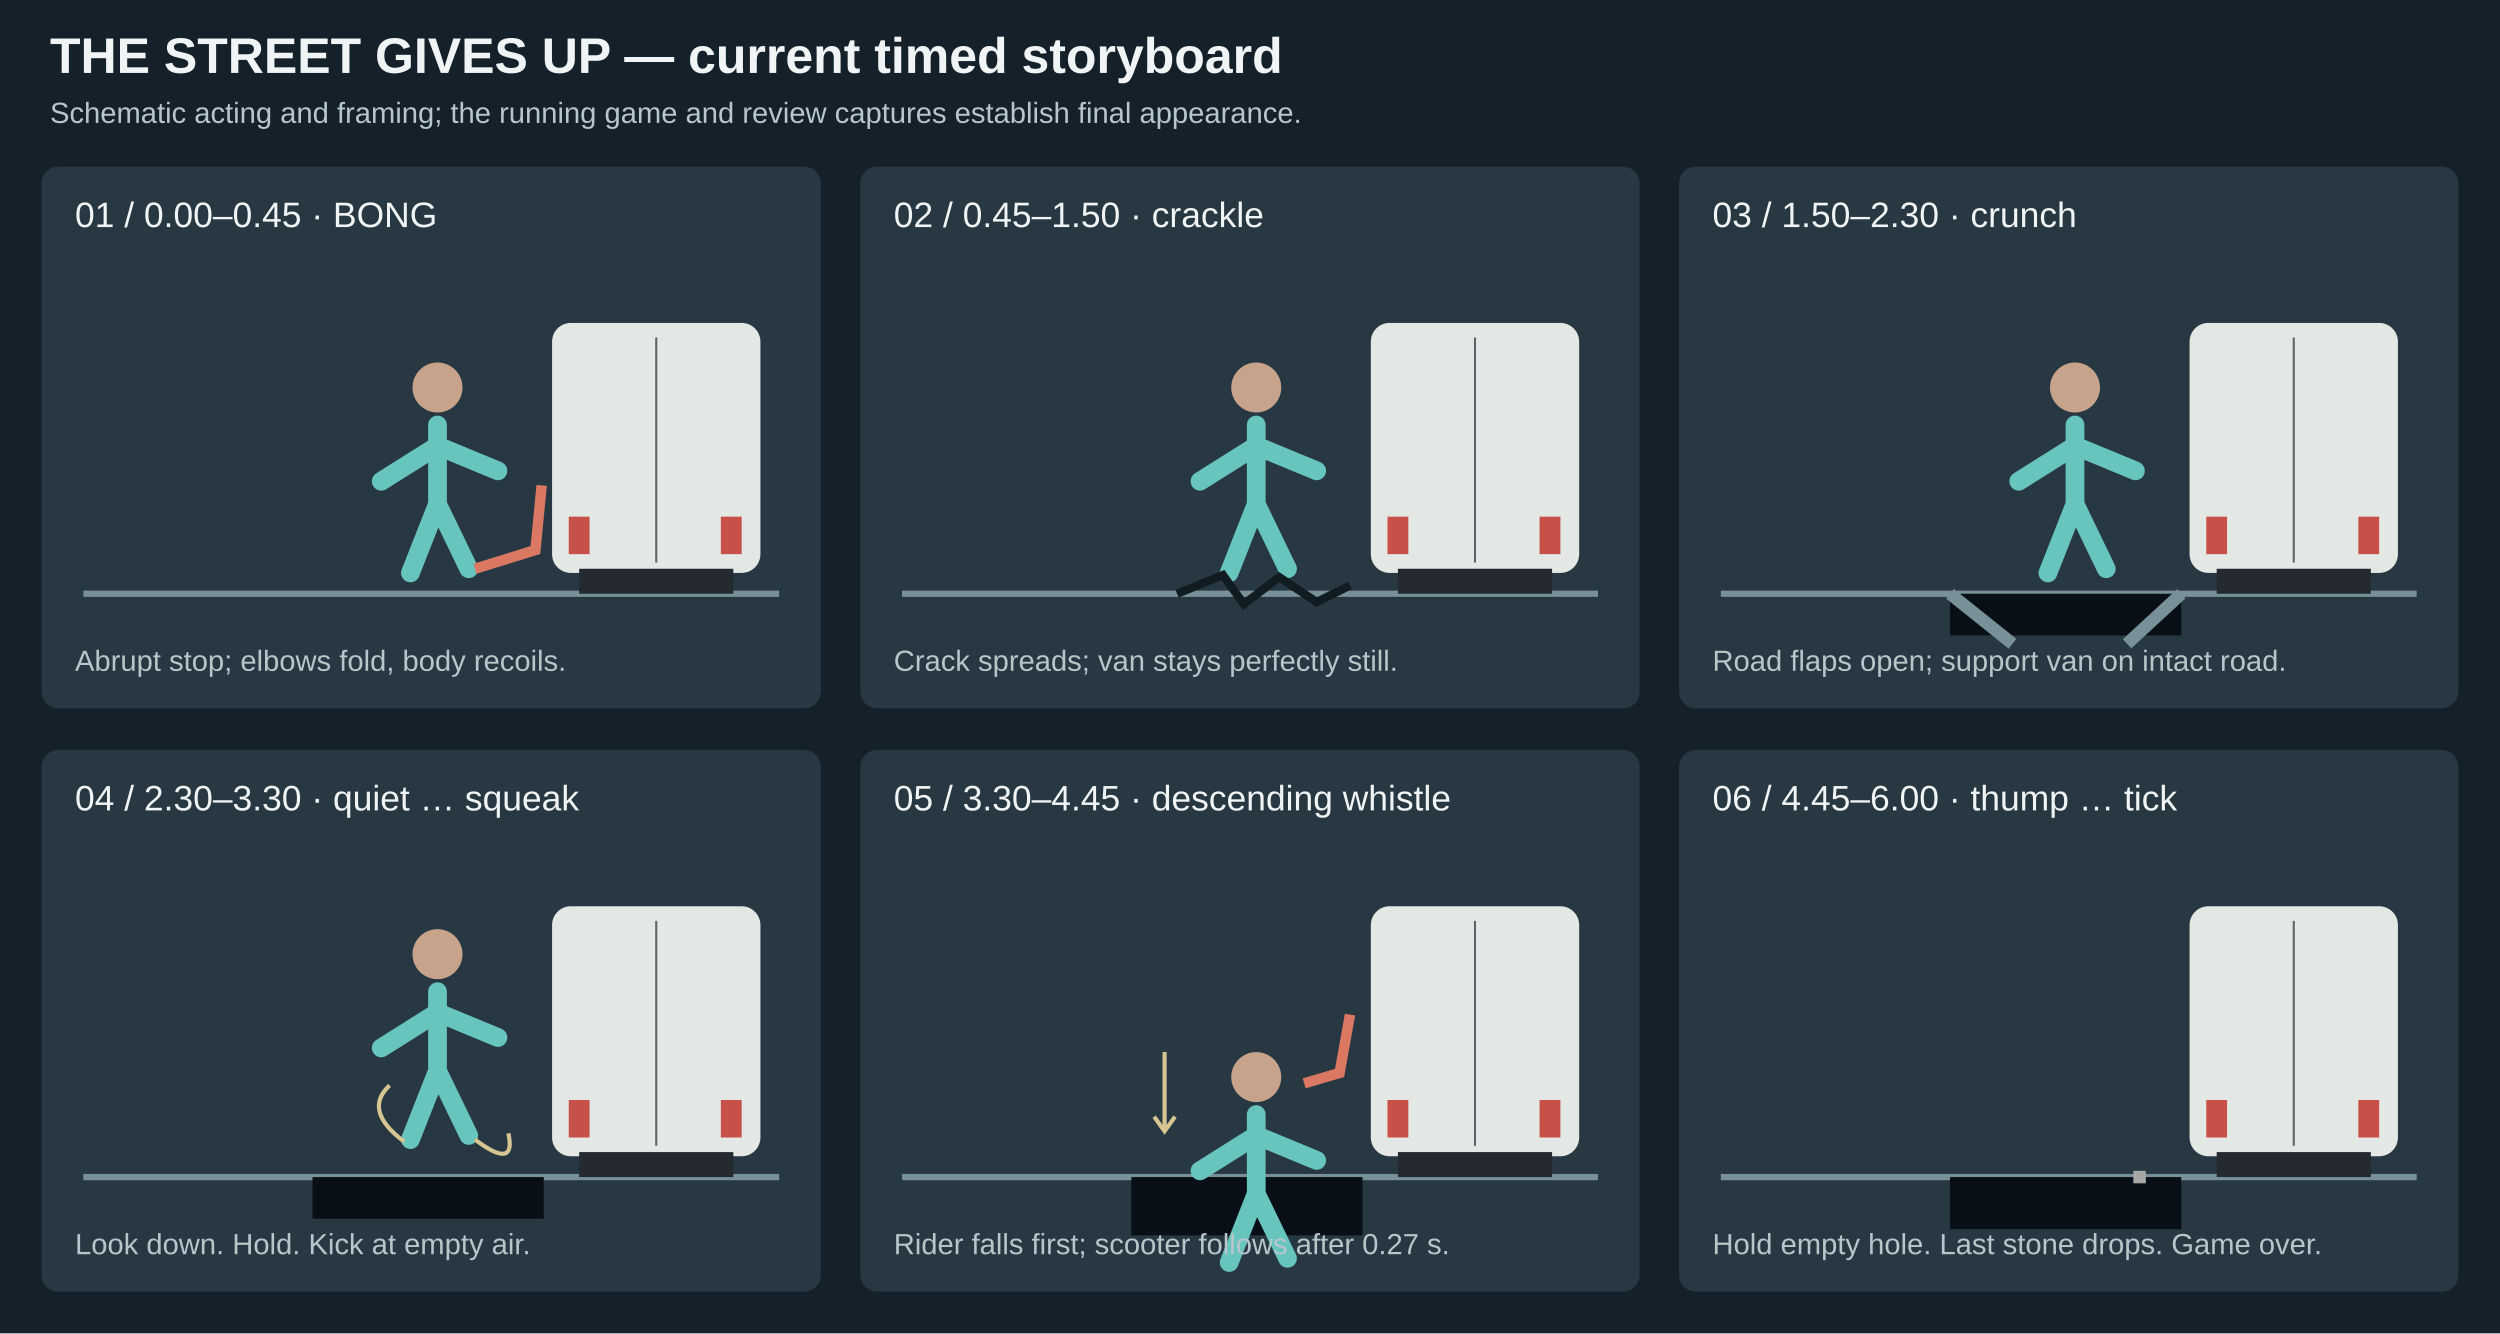
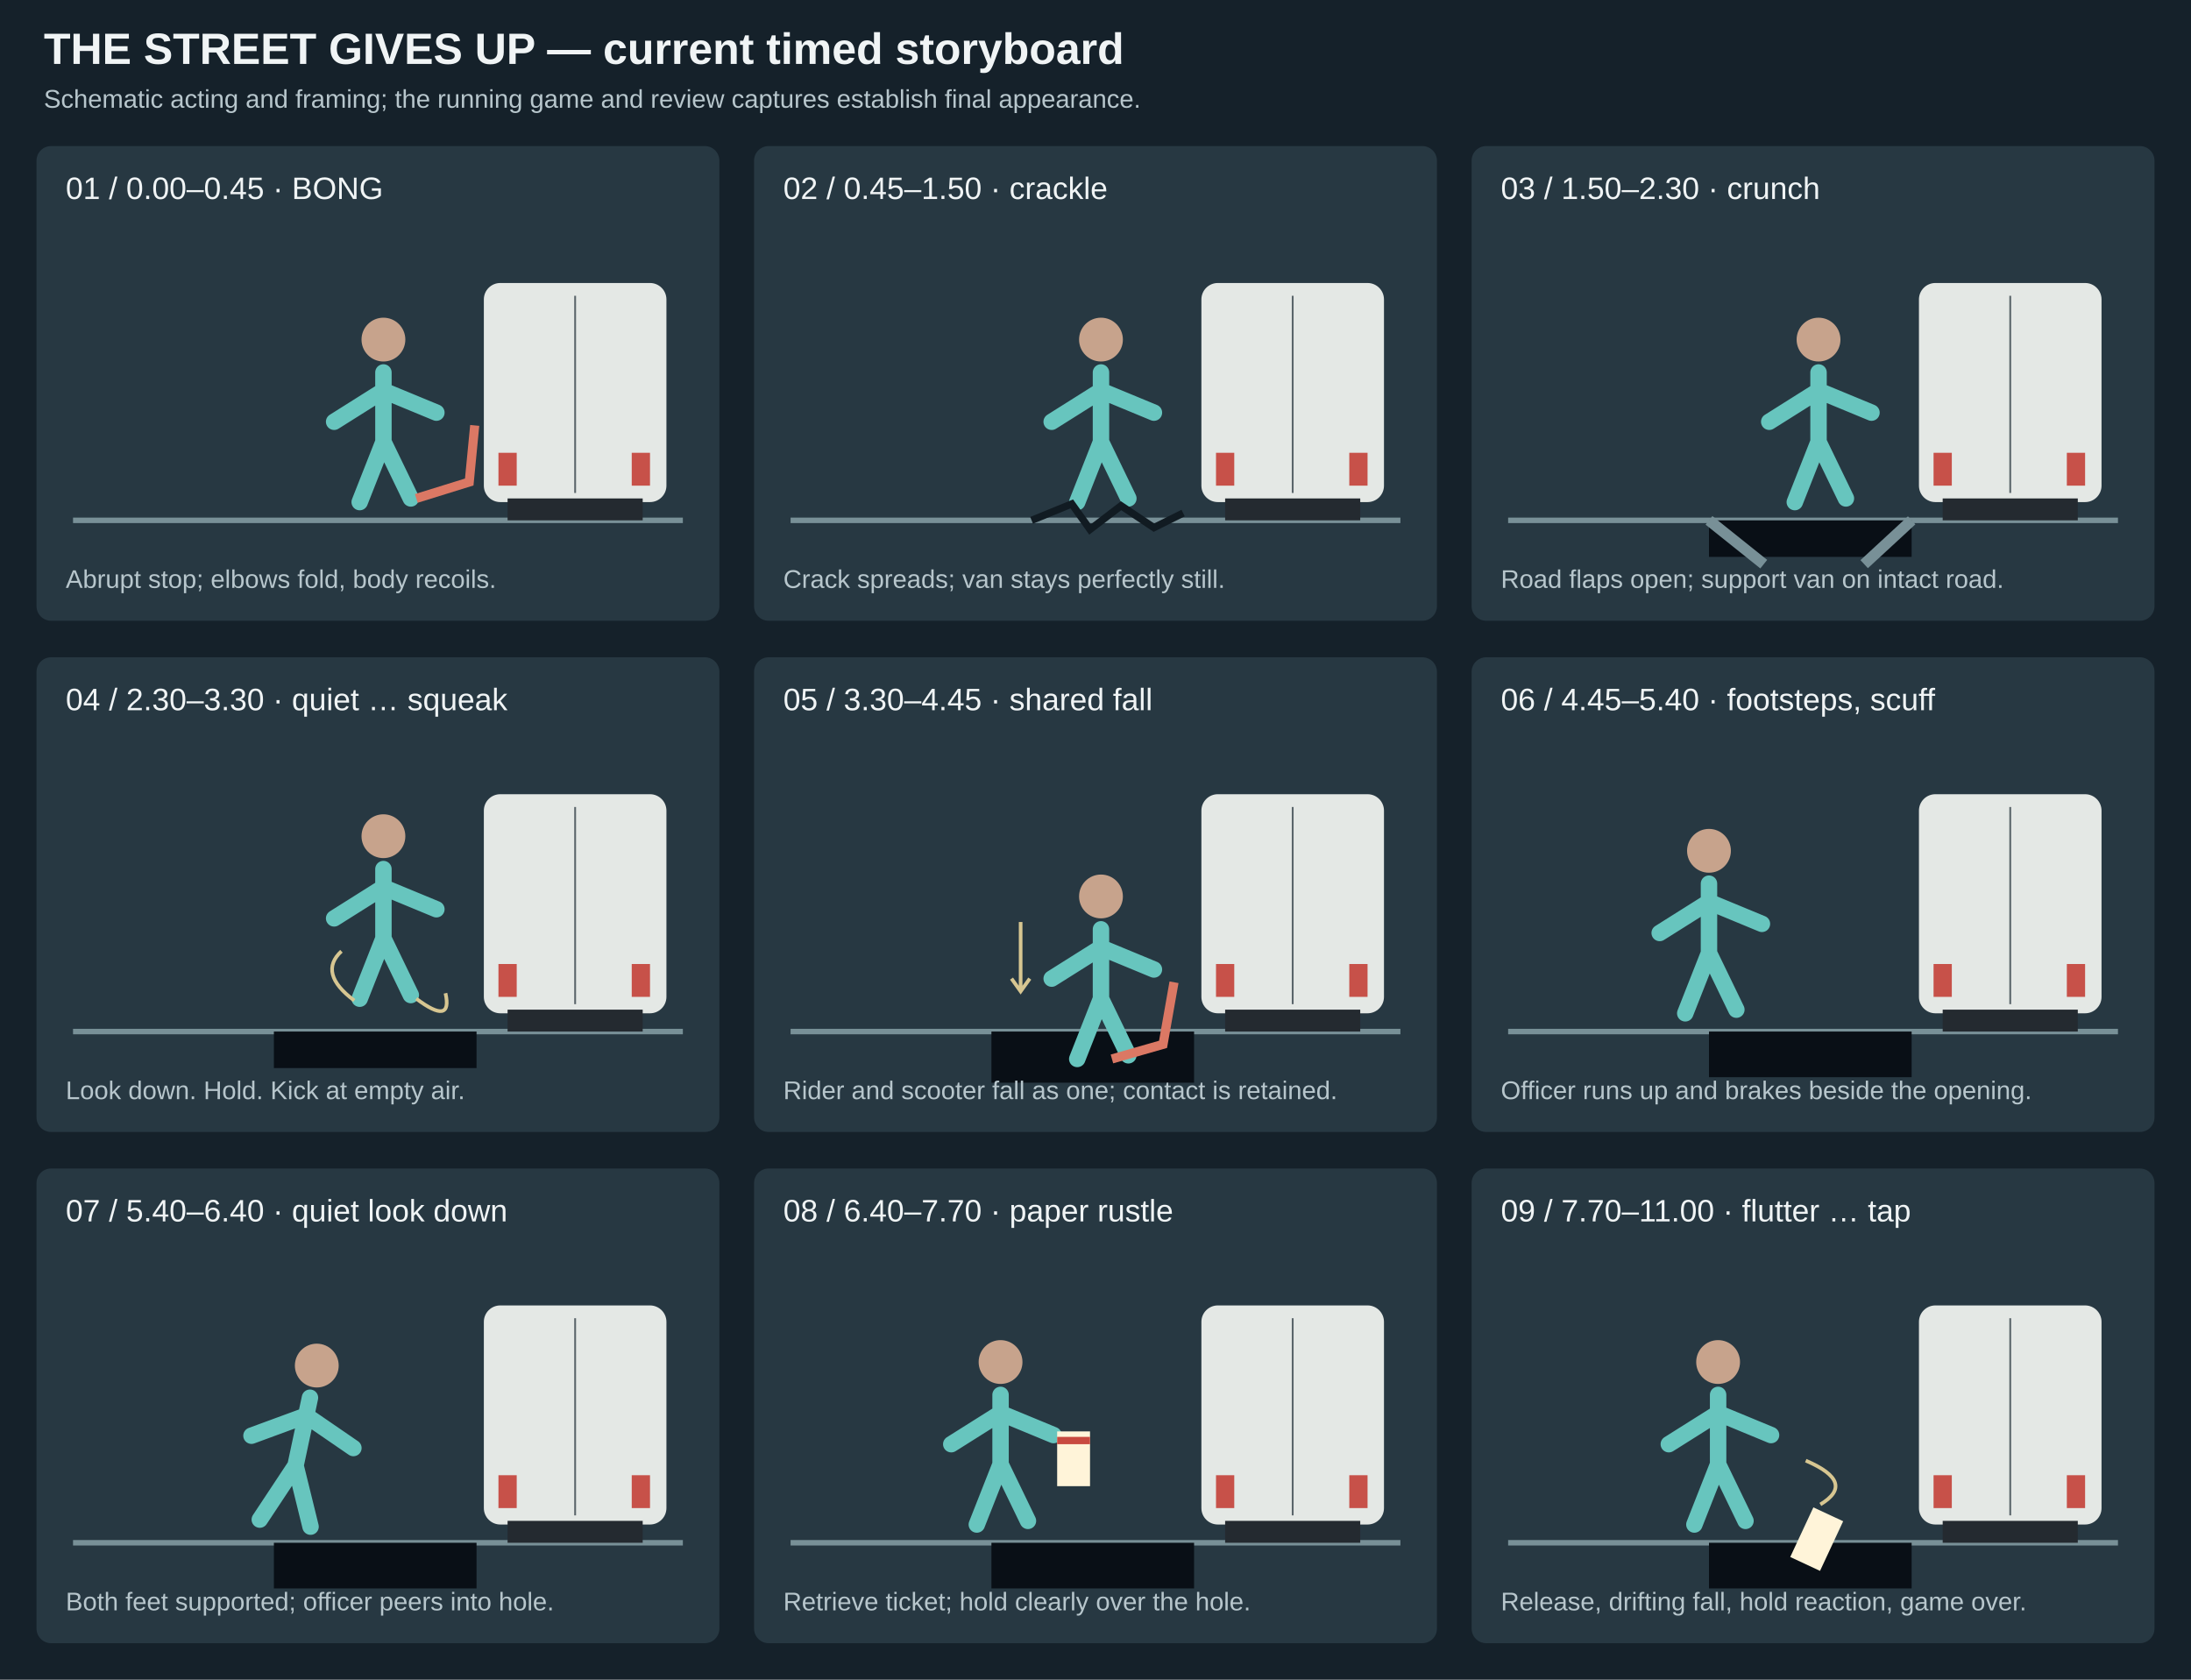
- <svg xmlns="http://www.w3.org/2000/svg" width="1200" height="640" viewBox="0 0 1200 640">
-   <rect width="1200" height="640" fill="#15212a" />
+ <svg xmlns="http://www.w3.org/2000/svg" width="1200" height="920" viewBox="0 0 1200 920">
+   <rect width="1200" height="920" fill="#15212a" />
  <style>text{font-family:Arial,sans-serif;fill:#f0f4f5} .title{font-size:24px;font-weight:bold}.label{font-size:17px}.note{font-size:14px;fill:#b7c6cc}.limb{stroke:#67c5be;stroke-width:9;fill:none;stroke-linecap:round}</style>
  <defs>
    <g id="van">
      <rect x="245" y="75" width="100" height="120" rx="9" fill="#e4e8e5" />
      <path d="M295 82V190" stroke="#5a656a" />
      <rect x="253" y="168" width="10" height="18" fill="#c75149" />
      <rect x="326" y="168" width="10" height="18" fill="#c75149" />
      <path d="M258 199H332" stroke="#242a30" stroke-width="12" />
    </g>
    <g id="rider">
      <circle cx="190" cy="106" r="12" fill="#c7a38c" />
      <path class="limb" d="M190 124V162M190 134L163 151M190 134L219 146M190 162L177 195M190 162L205 193" />
    </g>
    <g id="panel">
      <rect width="374" height="260" rx="8" fill="#273842" />
      <path d="M20 205H354" stroke="#789097" stroke-width="3" />
      <use href="#van" />
    </g>
  </defs>
  <text class="title" x="24" y="35">THE STREET GIVES UP — current timed storyboard</text>
  <text class="note" x="24" y="59">Schematic acting and framing; the running game and review captures establish final appearance.</text>
  <g transform="translate(20 80)">
    <use href="#panel" />
    <use href="#rider" />
    <path d="M208 193L237 184L240 153" stroke="#db7864" stroke-width="5" fill="none" />
    <text class="label" x="16" y="29">01 / 0.00–0.45 · BONG</text>
    <text class="note" x="16" y="242">Abrupt stop; elbows fold, body recoils.</text>
  </g>
  <g transform="translate(413 80)">
    <use href="#panel" />
    <use href="#rider" />
    <path d="M152 205L174 196L184 210L201 197L219 209L235 201" stroke="#111b22" stroke-width="4" fill="none" />
    <text class="label" x="16" y="29">02 / 0.45–1.50 · crackle</text>
    <text class="note" x="16" y="242">Crack spreads; van stays perfectly still.</text>
  </g>
  <g transform="translate(806 80)">
    <use href="#panel" />
    <path d="M130 205H241V225H130Z" fill="#090f16" />
    <path d="M130 205L160 229M241 205L215 229" stroke="#789097" stroke-width="6" />
    <use href="#rider" />
    <text class="label" x="16" y="29">03 / 1.50–2.30 · crunch</text>
    <text class="note" x="16" y="242">Road flaps open; support van on intact road.</text>
  </g>
  <g transform="translate(20 360)">
    <use href="#panel" />
    <rect x="130" y="205" width="111" height="20" fill="#090f16" />
    <use href="#rider" transform="translate(0 -8)" />
    <path d="M174 188q-20 -15 -7 -27M208 187q20 15 16 -3" stroke="#d7c691" stroke-width="2" fill="none" />
    <text class="label" x="16" y="29">04 / 2.30–3.30 · quiet … squeak</text>
    <text class="note" x="16" y="242">Look down. Hold. Kick at empty air.</text>
  </g>
  <g transform="translate(413 360)">
    <use href="#panel" />
    <rect x="130" y="205" width="111" height="28" fill="#090f16" />
-     <use href="#rider" transform="translate(0 51)" />
-     <path d="M213 160L230 155L235 127" stroke="#db7864" stroke-width="5" fill="none" />
+     <use href="#rider" transform="translate(0 25)" />
+     <path d="M196 220L224 212L230 178" stroke="#db7864" stroke-width="5" fill="none" />
    <path d="M146 145V183m-5 -7 5 7 5 -7" stroke="#d7c691" stroke-width="2" fill="none" />
-     <text class="label" x="16" y="29">05 / 3.30–4.45 · descending whistle</text>
-     <text class="note" x="16" y="242">Rider falls first; scooter follows after 0.27 s.</text>
+     <text class="label" x="16" y="29">05 / 3.30–4.45 · shared fall</text>
+     <text class="note" x="16" y="242">Rider and scooter fall as one; contact is retained.</text>
  </g>
  <g transform="translate(806 360)">
    <use href="#panel" />
    <rect x="130" y="205" width="111" height="25" fill="#090f16" />
-     <rect x="218" y="202" width="6" height="6" fill="#a5a7a7" />
-     <text class="label" x="16" y="29">06 / 4.45–6.00 · thump … tick</text>
-     <text class="note" x="16" y="242">Hold empty hole. Last stone drops. Game over.</text>
+     <use href="#rider" transform="translate(-60 0)" />
+     <text class="label" x="16" y="29">06 / 4.45–5.40 · footsteps, scuff</text>
+     <text class="note" x="16" y="242">Officer runs up and brakes beside the opening.</text>
+   </g>
+   <g transform="translate(20 640)">
+     <use href="#panel" />
+     <rect x="130" y="205" width="111" height="25" fill="#090f16" />
+     <use href="#rider" transform="translate(-55 0) rotate(12 190 195)" />
+     <text class="label" x="16" y="29">07 / 5.40–6.40 · quiet look down</text>
+     <text class="note" x="16" y="242">Both feet supported; officer peers into hole.</text>
+   </g>
+   <g transform="translate(413 640)">
+     <use href="#panel" />
+     <rect x="130" y="205" width="111" height="25" fill="#090f16" />
+     <use href="#rider" transform="translate(-55 0)" />
+     <rect x="166" y="144" width="18" height="30" fill="#fff4d9" />
+     <path d="M166 149H184" stroke="#c84a40" stroke-width="4" />
+     <text class="label" x="16" y="29">08 / 6.40–7.70 · paper rustle</text>
+     <text class="note" x="16" y="242">Retrieve ticket; hold clearly over the hole.</text>
+   </g>
+   <g transform="translate(806 640)">
+     <use href="#panel" />
+     <rect x="130" y="205" width="111" height="25" fill="#090f16" />
+     <use href="#rider" transform="translate(-55 0)" />
+     <rect x="180" y="188" width="18" height="30" fill="#fff4d9" transform="rotate(25 189 203)" />
+     <path d="M183 160q28 12 8 24" stroke="#d7c691" stroke-width="2" fill="none" />
+     <text class="label" x="16" y="29">09 / 7.70–11.00 · flutter … tap</text>
+     <text class="note" x="16" y="242">Release, drifting fall, hold reaction, game over.</text>
  </g>
</svg>
